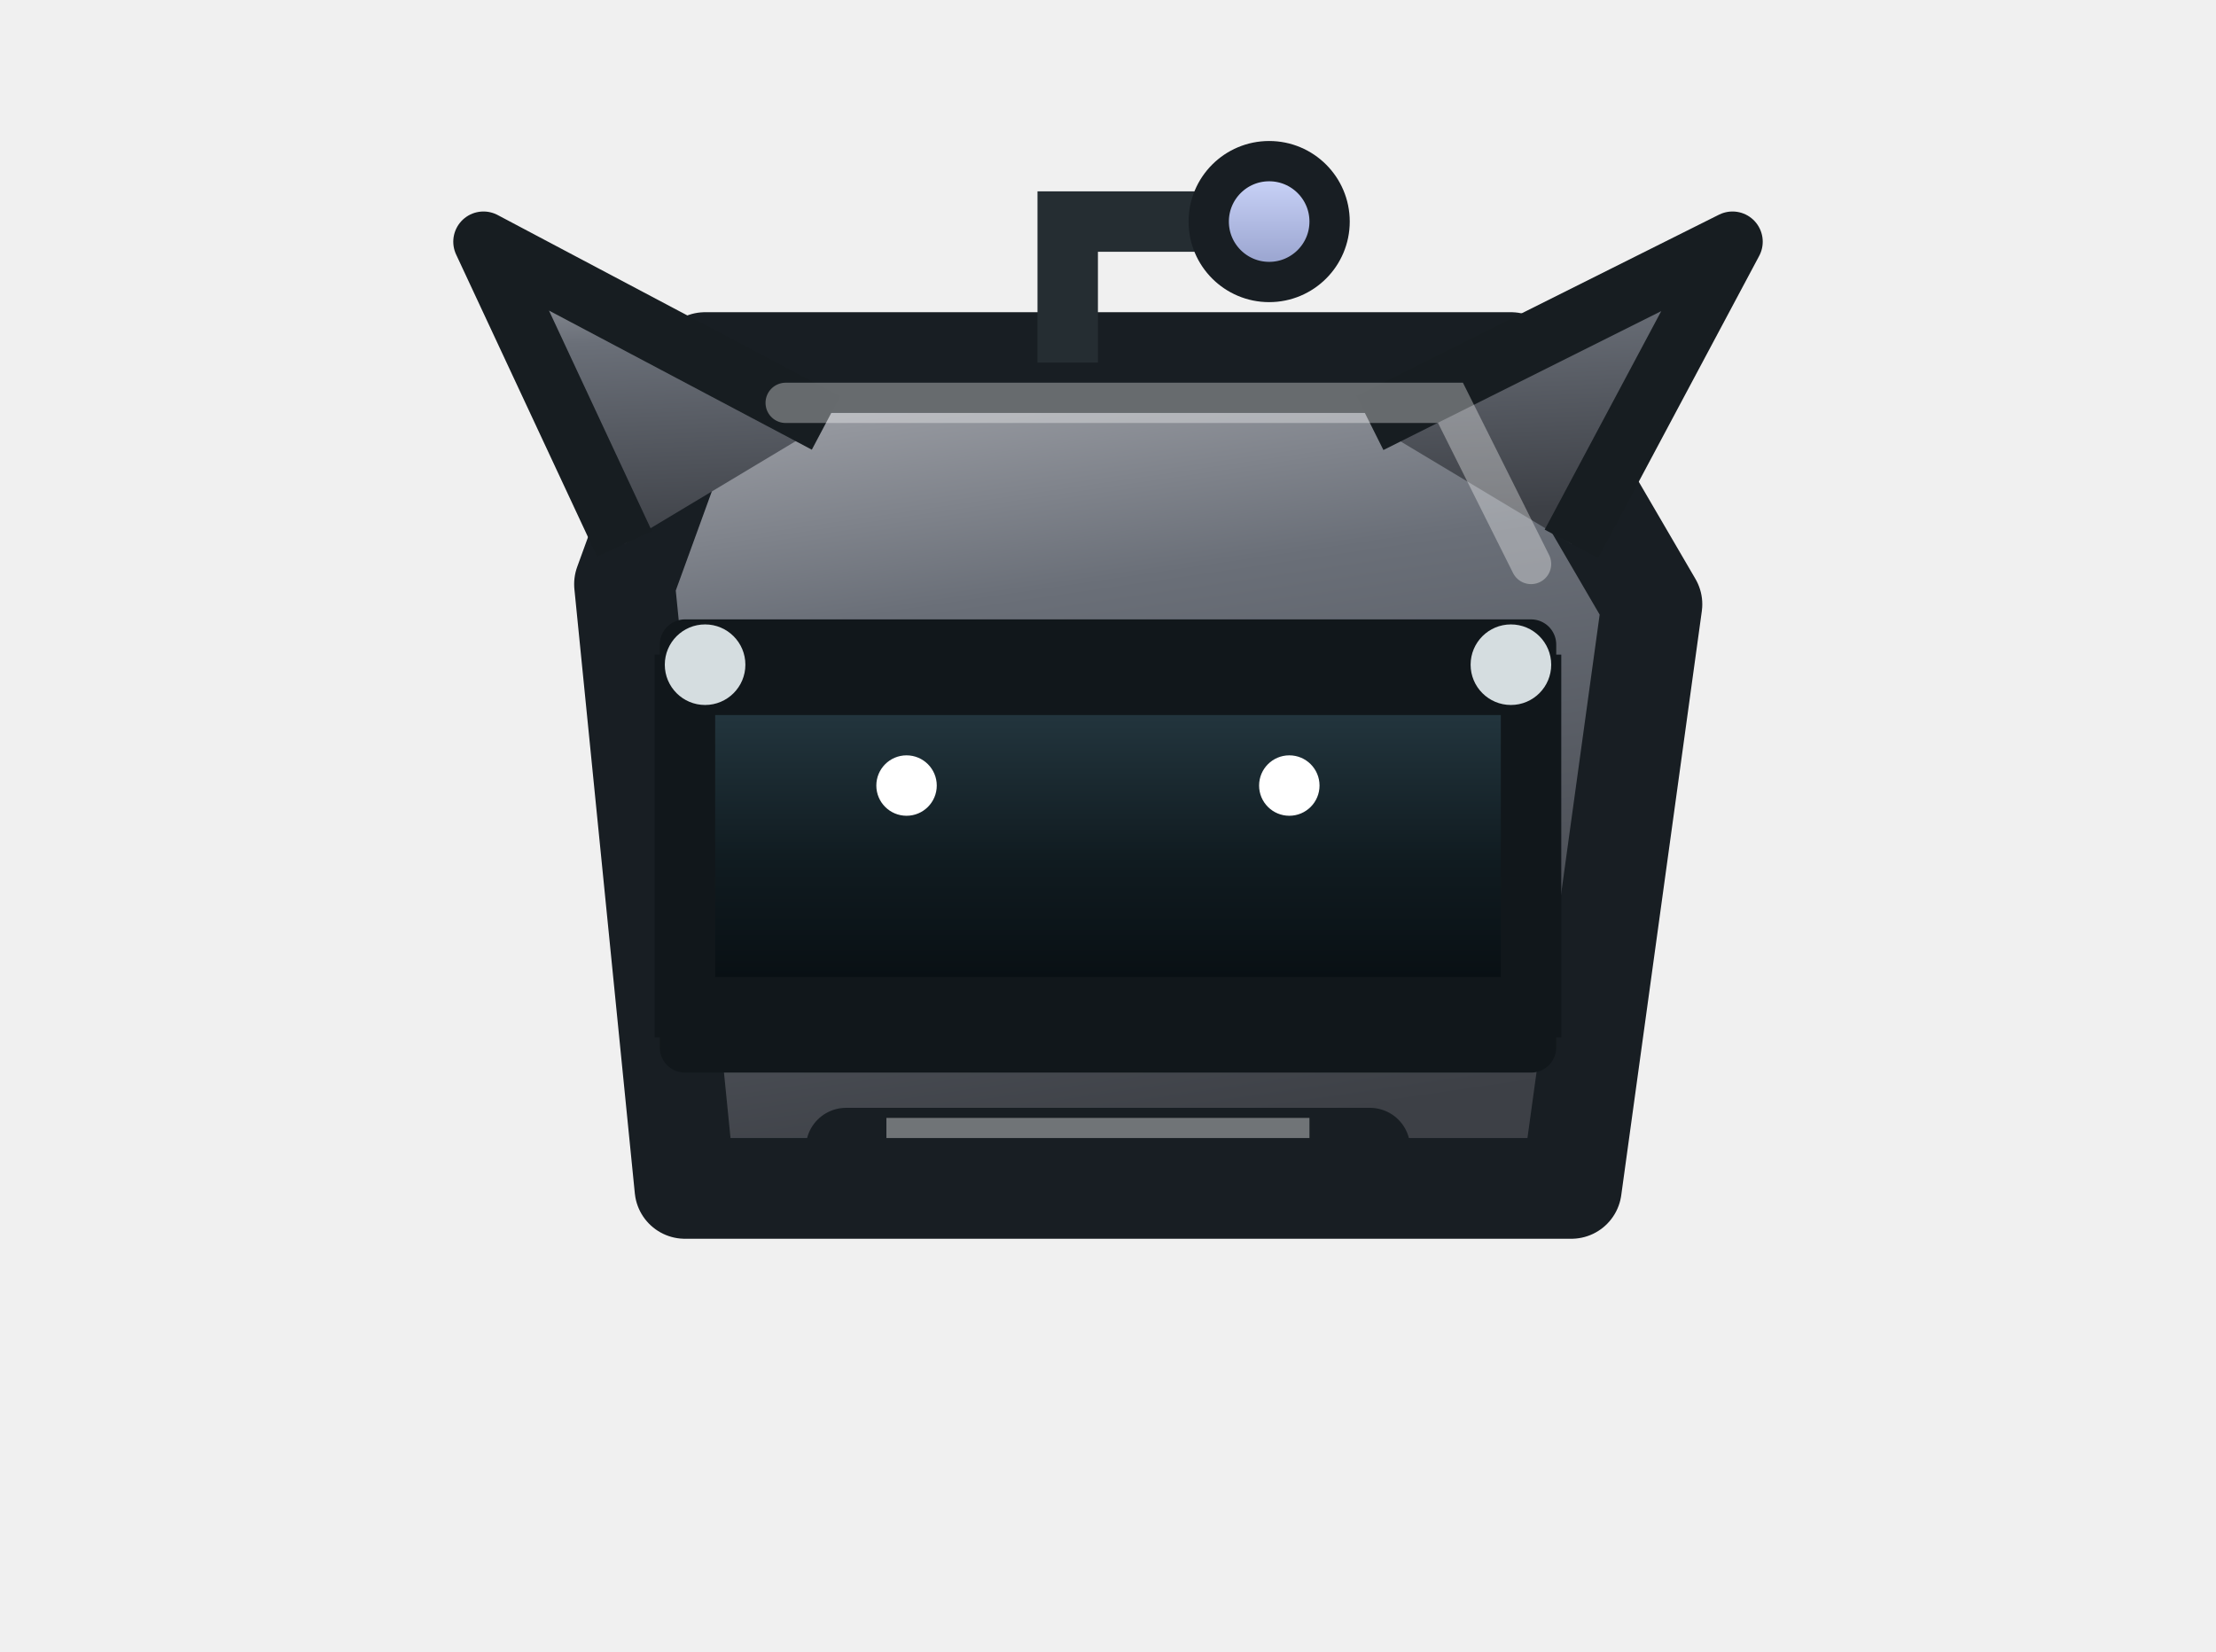
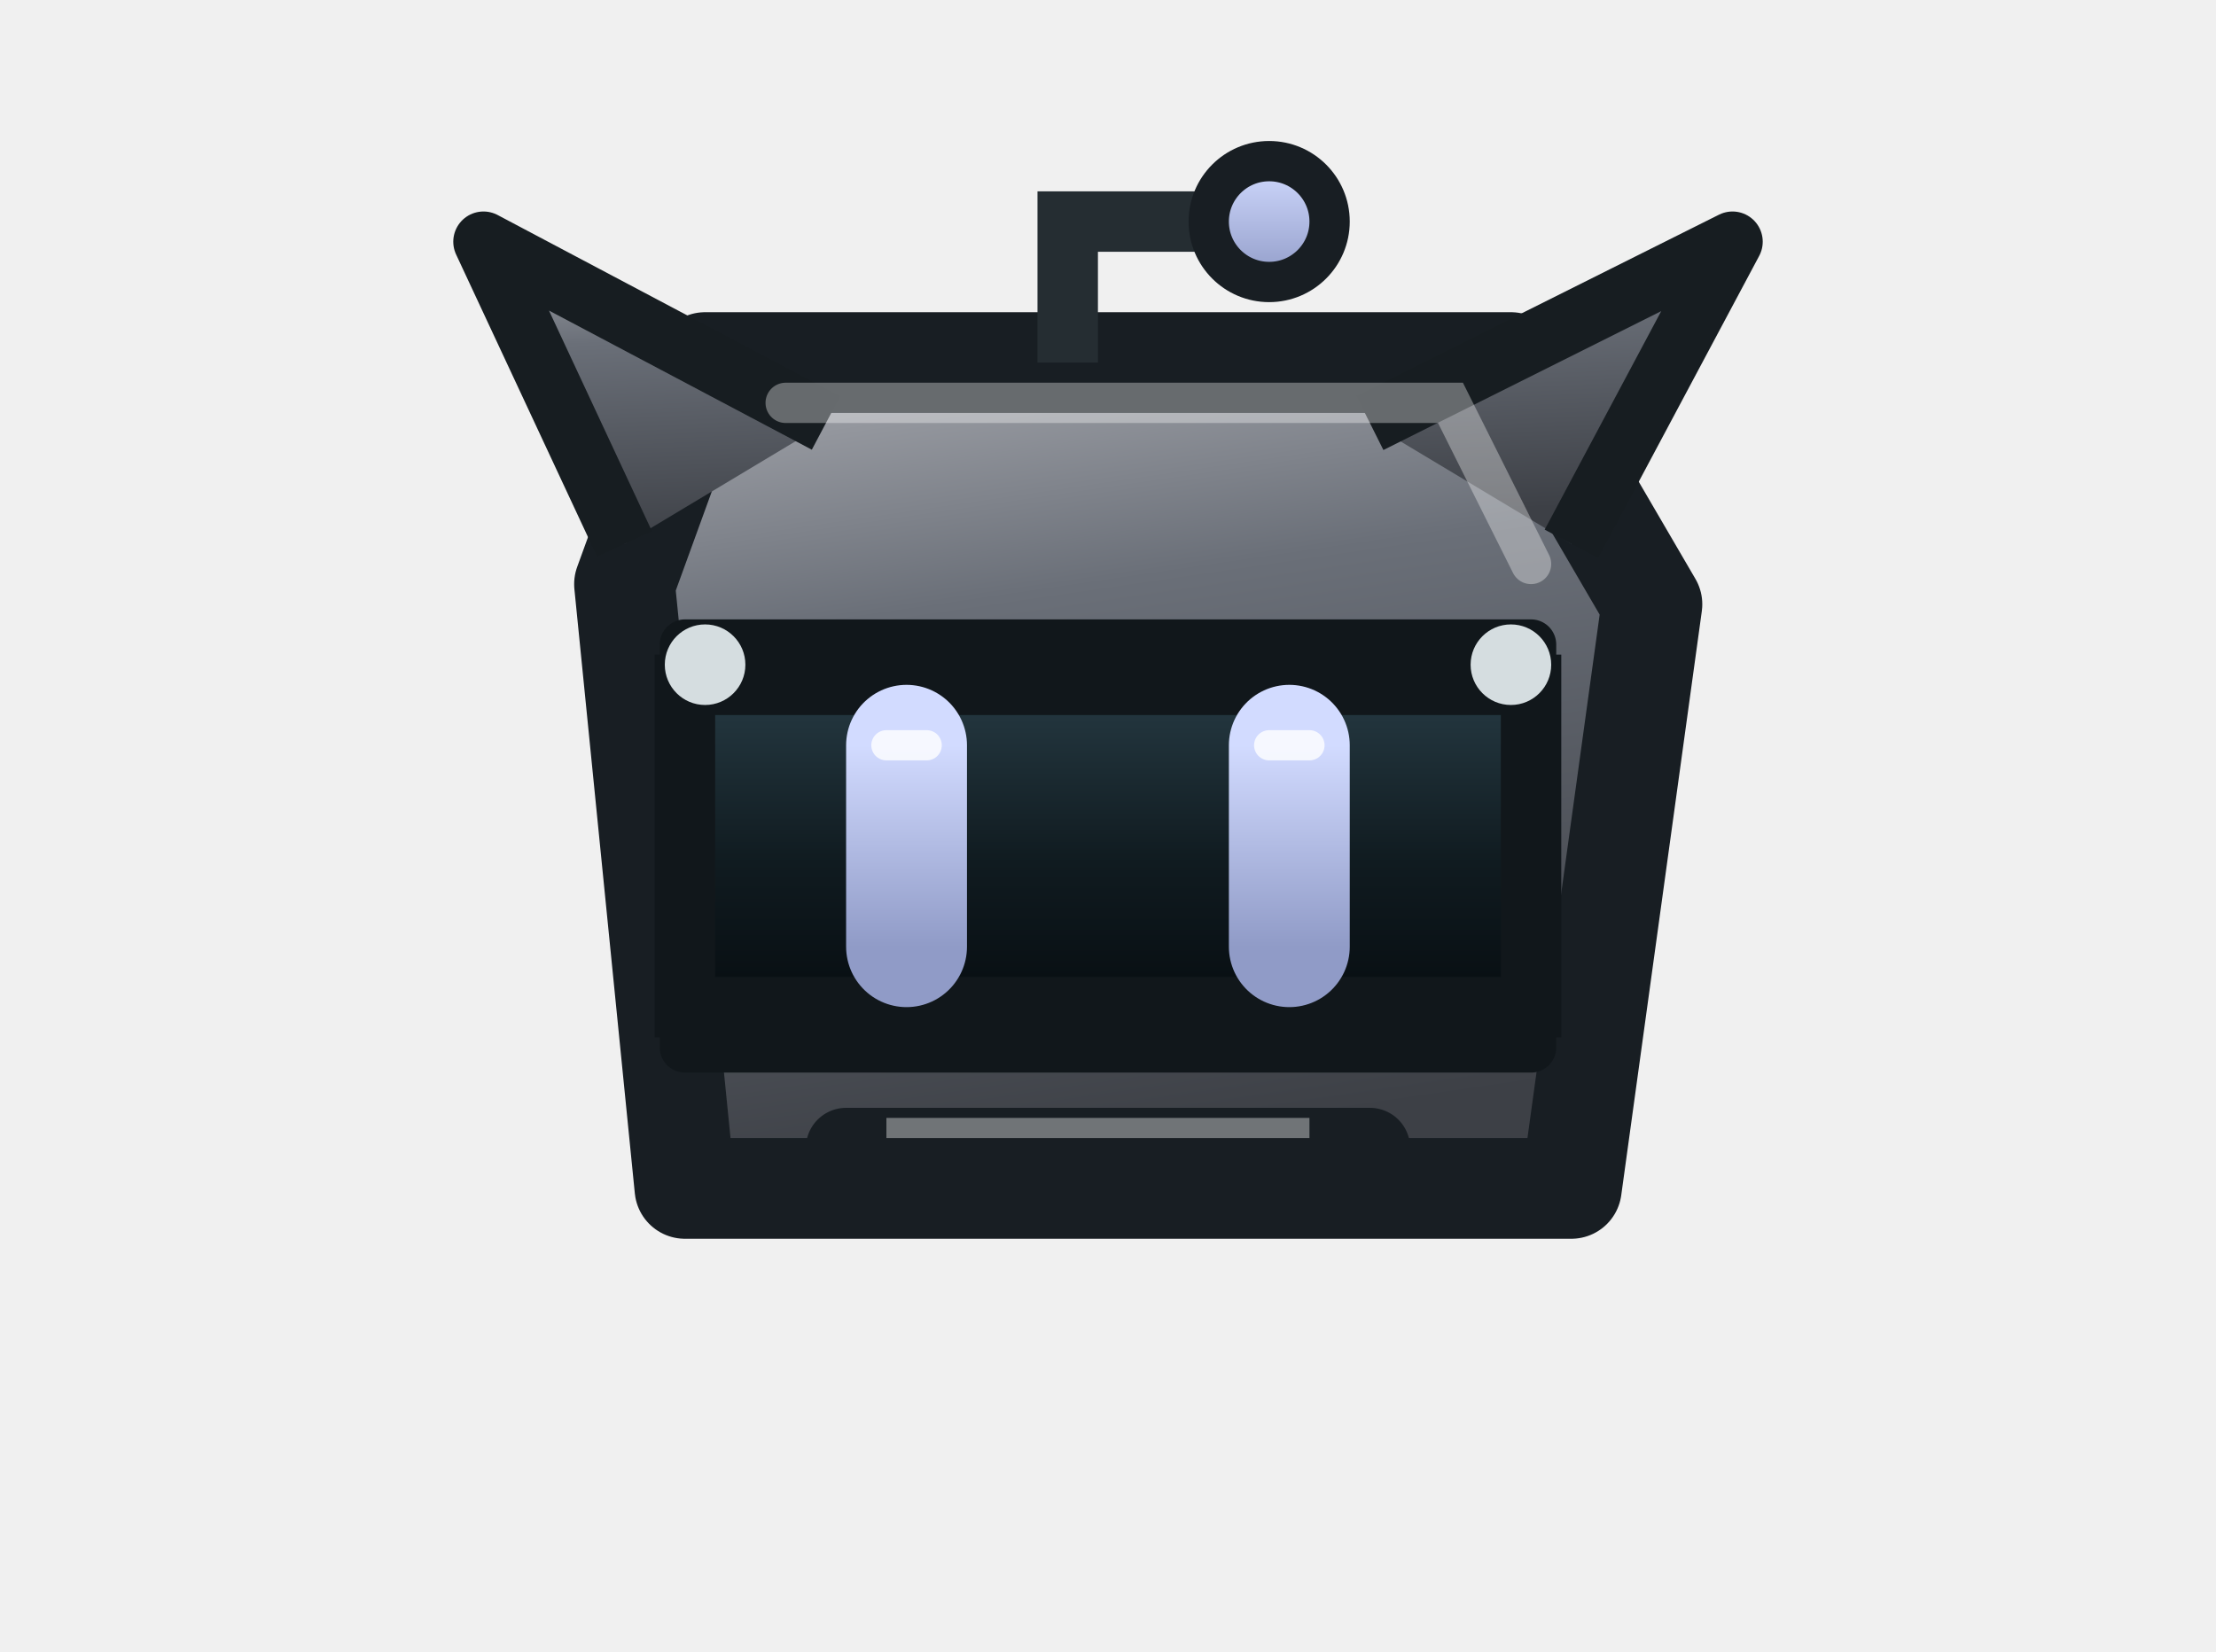
<svg xmlns="http://www.w3.org/2000/svg" viewBox="0 0 110 82" role="img" aria-label="DÖNER-5 head">
  <defs>
    <linearGradient id="rakun-head-shell" x1="0" y1="0" x2="0.18" y2="1">
      <stop stop-color="#a9abb1" />
      <stop offset=".34" stop-color="#6a6f78" />
      <stop offset="1" stop-color="#3d4046" />
    </linearGradient>
    <linearGradient id="rakun-head-metal" x1="0" y1="0" x2="0" y2="1">
      <stop stop-color="#67747a" />
      <stop offset=".38" stop-color="#3b474d" />
      <stop offset="1" stop-color="#20282d" />
    </linearGradient>
    <linearGradient id="rakun-head-accent" x1="0" y1="0" x2="0" y2="1">
      <stop stop-color="#d2dbff" />
      <stop offset="1" stop-color="#909bc7" />
    </linearGradient>
    <linearGradient id="rakun-head-glass" x1="0" y1="0" x2="0" y2="1">
      <stop stop-color="#263a43" />
      <stop offset=".55" stop-color="#101b20" />
      <stop offset="1" stop-color="#070d11" />
    </linearGradient>
  </defs>
  <g>
    <path d="M31 29 35 18h40l7 12-4 29H34z" fill="url(#rakun-head-shell)" stroke="#181e23" stroke-width="5" stroke-linejoin="round" />
    <path d="M31 27 24 12l17 9M78 27l8-15-18 9" fill="url(#rakun-head-shell)" stroke="#171d21" stroke-width="3" stroke-linejoin="round" />
    <path d="M34 32h42v20H34z" fill="url(#rakun-head-glass)" stroke="#11171b" stroke-width="2.5" stroke-linejoin="round" />
    <path d="M34 34h42v16H34z" fill="url(#rakun-head-glass)" stroke="#11171b" stroke-width="3" />
-     <path d="M40 42h12m7 0h12" stroke="url(#rakun-head-accent)" stroke-width="5" stroke-linecap="round" />
-     <circle cx="45" cy="39" r="1.5" fill="#fff" />
-     <circle cx="64" cy="39" r="1.5" fill="#fff" />
+     <path d="M45 37v10m19-10v10" stroke="url(#rakun-head-accent)" stroke-width="6" stroke-linecap="round" />
+     <path d="M44 37h2m17 0h2" stroke="#fff" stroke-opacity=".8" stroke-width="1.5" stroke-linecap="round" />
    <path d="M42 57h26" stroke="#181e23" stroke-width="4" stroke-linecap="round" />
    <path d="M44 56h21" stroke="#ffffff" stroke-opacity=".38" stroke-width="1" />
    <path d="M39 20h33l4 8" fill="none" stroke="#ffffff" stroke-opacity=".34" stroke-width="2" stroke-linecap="round" />
    <circle cx="35" cy="33" r="2" fill="#d5dde0" />
    <circle cx="75" cy="33" r="2" fill="#d5dde0" />
    <path d="M53 18V11h8" fill="none" stroke="#252d32" stroke-width="3" />
    <circle cx="63" cy="11" r="3" fill="url(#rakun-head-accent)" stroke="#181e23" stroke-width="2" />
  </g>
</svg>
